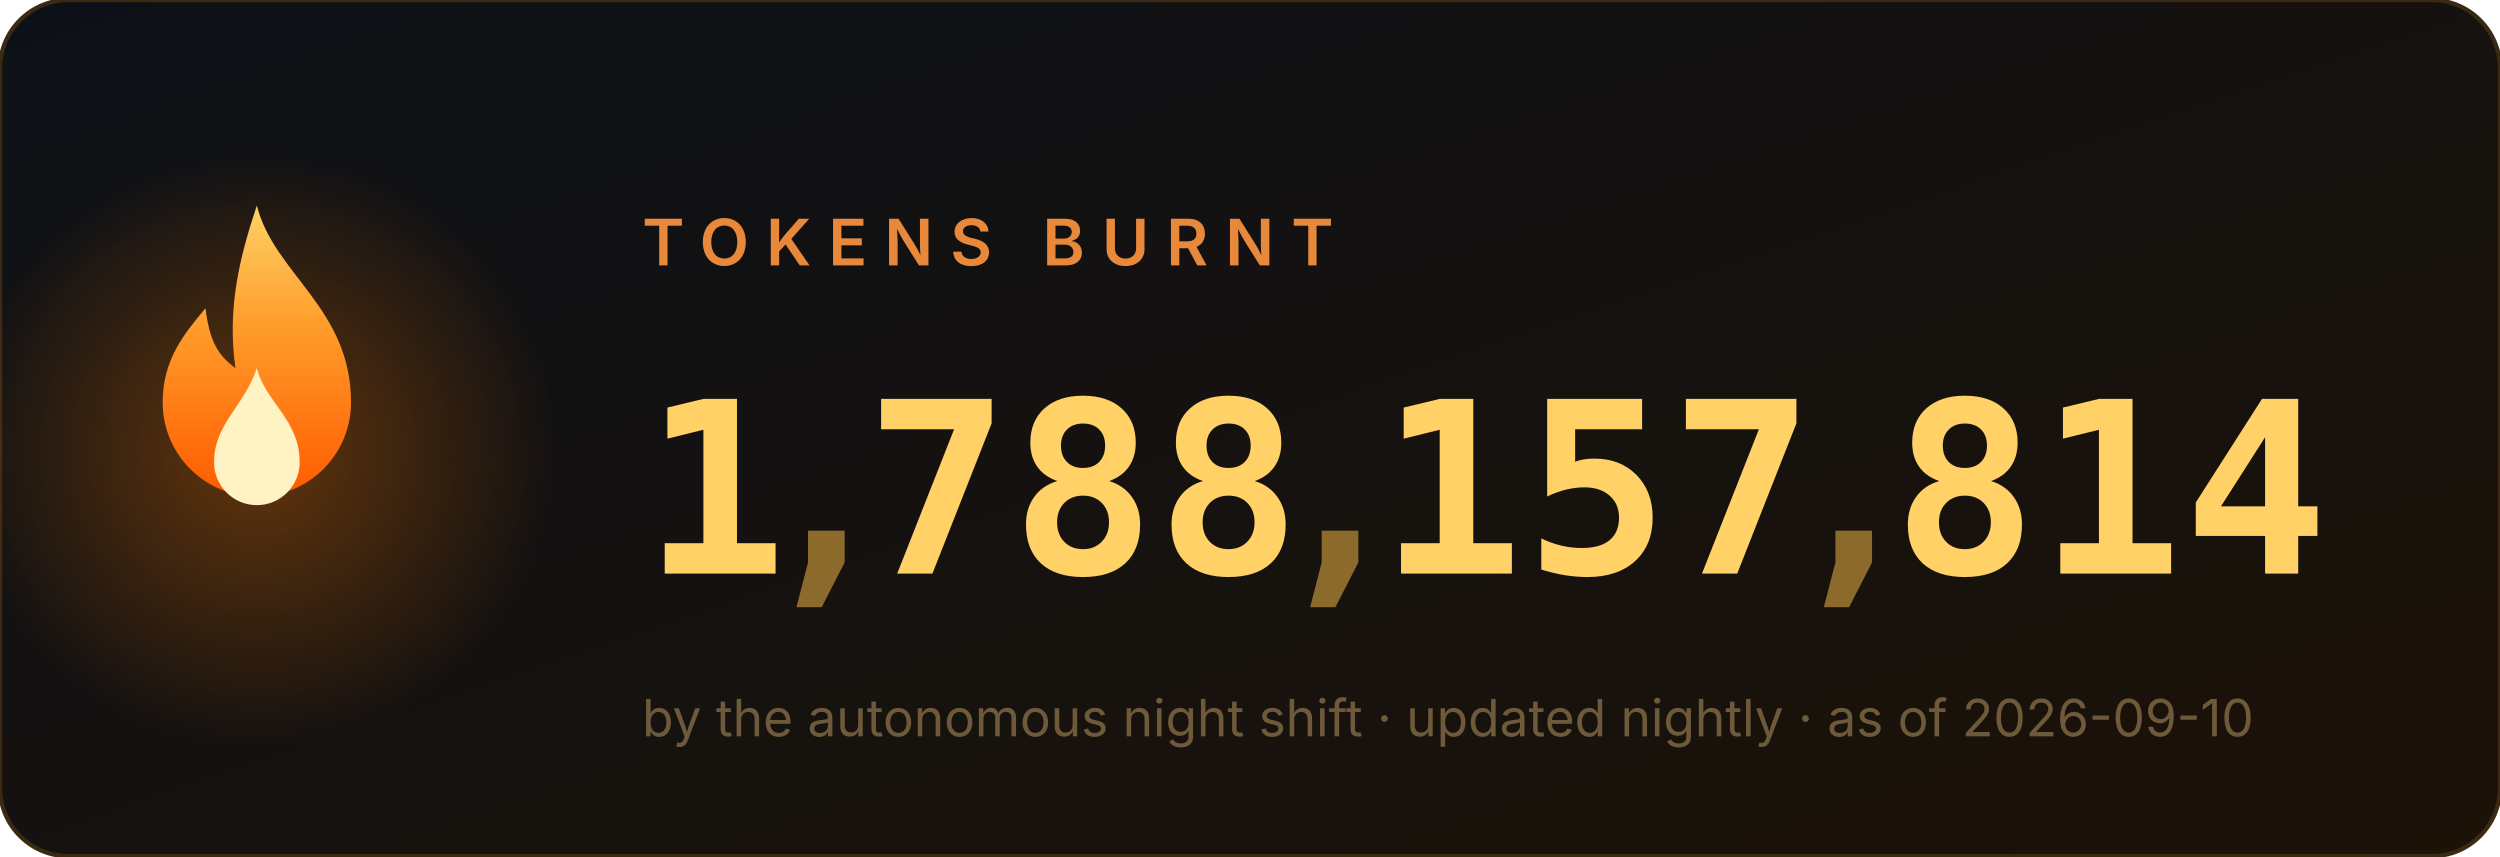
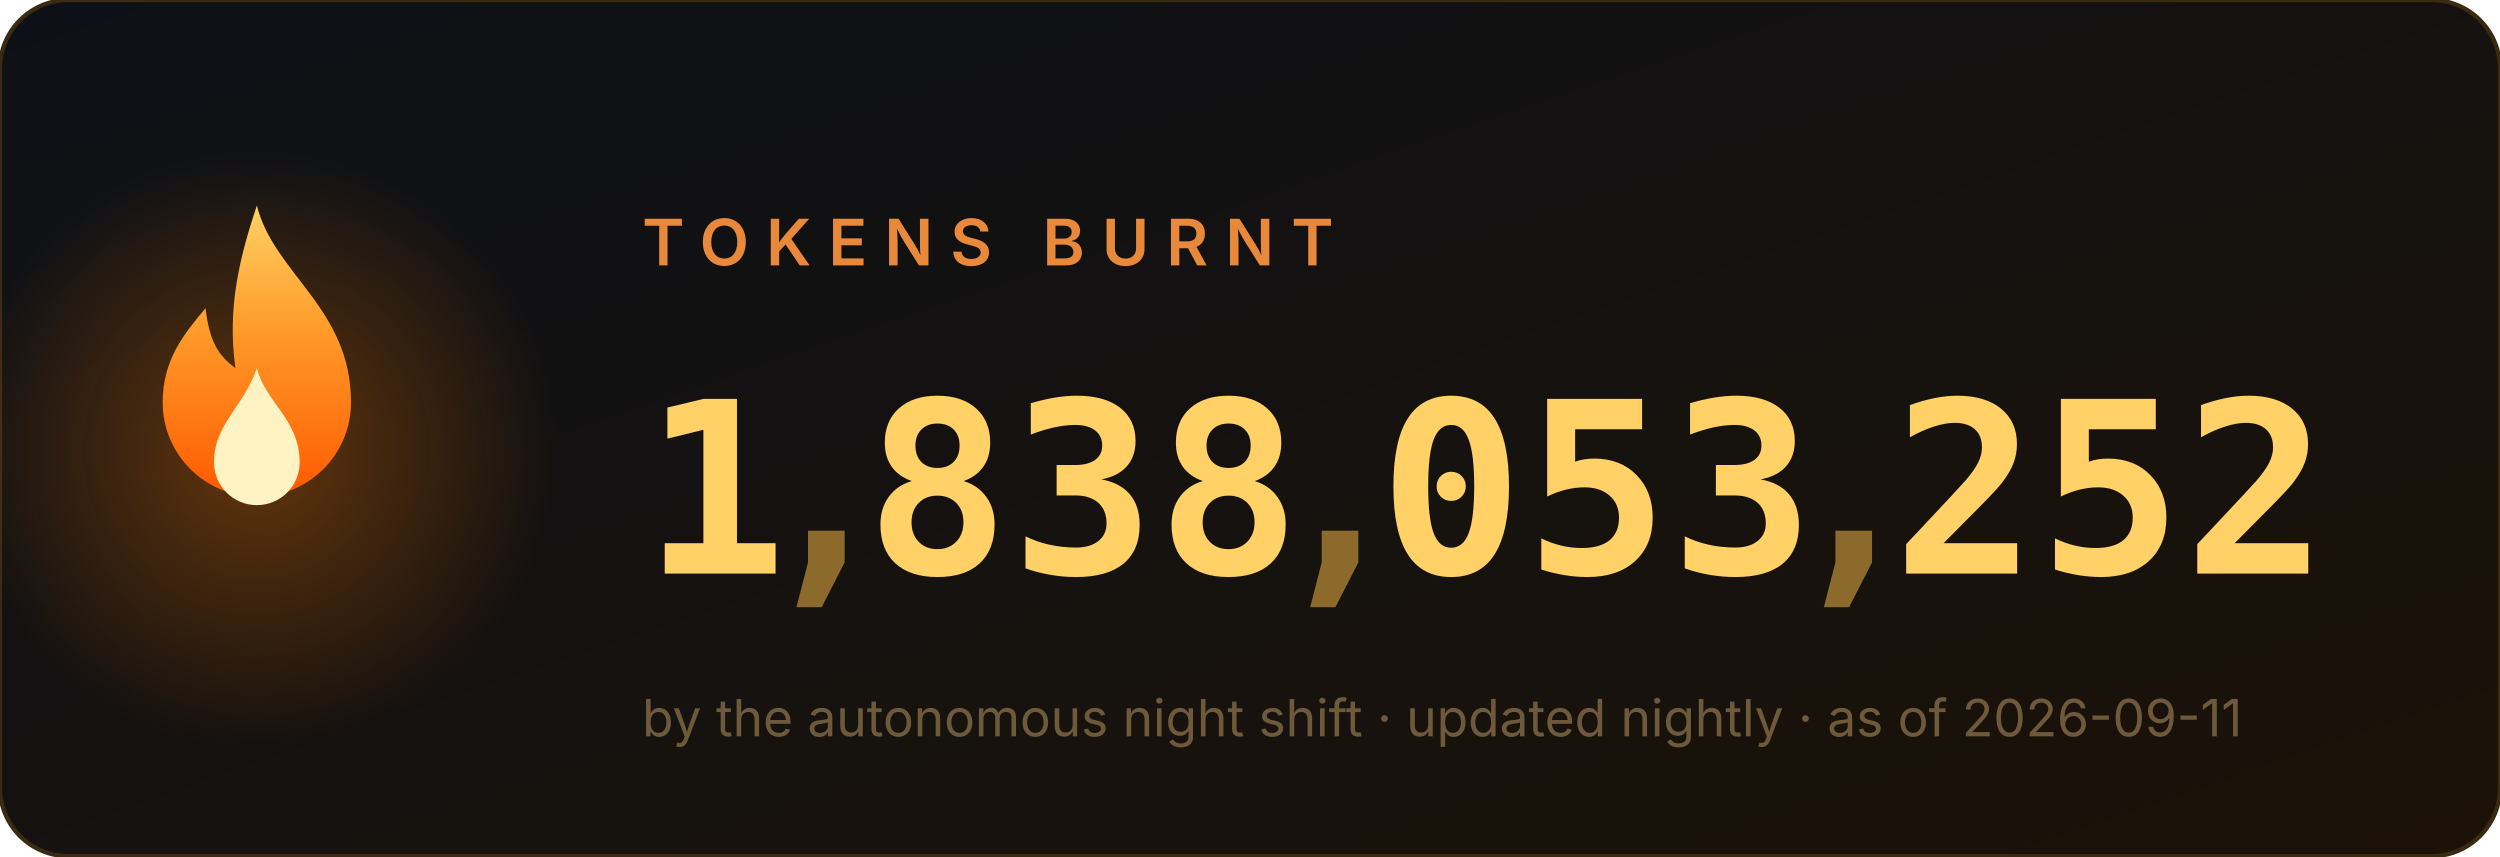
- <svg xmlns="http://www.w3.org/2000/svg" width="584" height="200" viewBox="0 0 584 200" role="img" aria-label="1,788,157,814 tokens burnt">
+ <svg xmlns="http://www.w3.org/2000/svg" width="584" height="200" viewBox="0 0 584 200" role="img" aria-label="1,838,053,252 tokens burnt">
  <style>
.num{font:700 56px ui-monospace,'Cascadia Code',Menlo,Consolas,monospace;fill:#ffd166}
.comma{fill:#8b6a2b}
.label{font:600 15px -apple-system,'Segoe UI',sans-serif;fill:#e8883a;letter-spacing:4px}
.sub{font:400 12px -apple-system,'Segoe UI',sans-serif;fill:#6e5a3a}
</style>
  <defs>
    <linearGradient id="bg" x1="0" y1="0" x2="1" y2="1">
      <stop offset="0" stop-color="#0d1117" />
      <stop offset="1" stop-color="#1c1208" />
    </linearGradient>
    <linearGradient id="fg" x1="0" y1="1" x2="0" y2="0">
      <stop offset="0" stop-color="#ff5a00" />
      <stop offset=".6" stop-color="#ff9e2c" />
      <stop offset="1" stop-color="#ffd166" />
    </linearGradient>
    <radialGradient id="halo">
      <stop offset="0" stop-color="#ff7b00" />
      <stop offset="1" stop-color="#ff7b00" stop-opacity="0" />
    </radialGradient>
  </defs>
  <rect width="584" height="200" rx="16" fill="url(#bg)" stroke="#3a2a12" />
  <circle cx="60" cy="105" r="70" fill="url(#halo)" opacity=".35">
    <animate attributeName="opacity" values=".25;.55;.25" dur="2.2s" repeatCount="indefinite" />
  </circle>
  <g transform="translate(60,128)">
    <g>
      <animateTransform attributeName="transform" type="scale" values="1 1;.95 1.1;1 1" dur="1.6s" repeatCount="indefinite" additive="sum" calcMode="spline" keySplines=".4 0 .6 1;.4 0 .6 1" />
      <path d="M0 -80c4 16 22 24 22 46a22 22 0 1 1-44 0c0-10 5-16 10-22 1 8 3 11 7 14-2-14 1-26 5-38z" fill="url(#fg)" />
      <path d="M0 -42c2 8 10 12 10 22a10 10 0 1 1-20 0c0-9 7-13 10-22z" fill="#fff3c4">
        <animateTransform attributeName="transform" type="scale" values="1 1;1.06 .92;1 1" dur="1.1s" repeatCount="indefinite" additive="sum" calcMode="spline" keySplines=".4 0 .6 1;.4 0 .6 1" />
      </path>
    </g>
  </g>
  <text x="150" y="62" class="label">TOKENS BURNT</text>
  <svg x="150" y="84" width="34" height="64" viewBox="0 0 34 64">
    <g transform="translate(0,-64)">
      <g>
        <animateTransform attributeName="transform" type="translate" values="0 64;0 64;0 0" keyTimes="0;0.000;1" dur="0.97s" begin="0s" fill="freeze" additive="sum" calcMode="spline" keySplines="0 0 1 1;.2 .7 .3 1" />
        <text x="17" y="50" class="num" text-anchor="middle">0</text>
        <text x="17" y="114" class="num" text-anchor="middle">1</text>
        <text x="17" y="178" class="num" text-anchor="middle">2</text>
        <text x="17" y="242" class="num" text-anchor="middle">3</text>
        <text x="17" y="306" class="num" text-anchor="middle">4</text>
        <text x="17" y="370" class="num" text-anchor="middle">5</text>
        <text x="17" y="434" class="num" text-anchor="middle">6</text>
        <text x="17" y="498" class="num" text-anchor="middle">7</text>
        <text x="17" y="562" class="num" text-anchor="middle">8</text>
        <text x="17" y="626" class="num" text-anchor="middle">9</text>
      </g>
    </g>
  </svg>
  <text x="193" y="134" class="num comma" text-anchor="middle">,</text>
  <svg x="202" y="84" width="34" height="64" viewBox="0 0 34 64">
-     <g transform="translate(0,-448)">
-       <g>
-         <animateTransform attributeName="transform" type="translate" values="0 448;0 448;0 0" keyTimes="0;0.147;1" dur="1.63s" begin="0s" fill="freeze" additive="sum" calcMode="spline" keySplines="0 0 1 1;.2 .7 .3 1" />
+     <g transform="translate(0,-512)">
+       <g>
+         <animateTransform attributeName="transform" type="translate" values="0 512;0 512;0 0" keyTimes="0;0.141;1" dur="1.70s" begin="0s" fill="freeze" additive="sum" calcMode="spline" keySplines="0 0 1 1;.2 .7 .3 1" />
        <text x="17" y="50" class="num" text-anchor="middle">0</text>
        <text x="17" y="114" class="num" text-anchor="middle">1</text>
        <text x="17" y="178" class="num" text-anchor="middle">2</text>
        <text x="17" y="242" class="num" text-anchor="middle">3</text>
        <text x="17" y="306" class="num" text-anchor="middle">4</text>
        <text x="17" y="370" class="num" text-anchor="middle">5</text>
        <text x="17" y="434" class="num" text-anchor="middle">6</text>
        <text x="17" y="498" class="num" text-anchor="middle">7</text>
        <text x="17" y="562" class="num" text-anchor="middle">8</text>
        <text x="17" y="626" class="num" text-anchor="middle">9</text>
      </g>
    </g>
  </svg>
  <svg x="236" y="84" width="34" height="64" viewBox="0 0 34 64">
-     <g transform="translate(0,-512)">
-       <g>
-         <animateTransform attributeName="transform" type="translate" values="0 512;0 512;0 0" keyTimes="0;0.198;1" dur="1.82s" begin="0s" fill="freeze" additive="sum" calcMode="spline" keySplines="0 0 1 1;.2 .7 .3 1" />
+     <g transform="translate(0,-192)">
+       <g>
+         <animateTransform attributeName="transform" type="translate" values="0 192;0 192;0 0" keyTimes="0;0.245;1" dur="1.47s" begin="0s" fill="freeze" additive="sum" calcMode="spline" keySplines="0 0 1 1;.2 .7 .3 1" />
        <text x="17" y="50" class="num" text-anchor="middle">0</text>
        <text x="17" y="114" class="num" text-anchor="middle">1</text>
        <text x="17" y="178" class="num" text-anchor="middle">2</text>
        <text x="17" y="242" class="num" text-anchor="middle">3</text>
        <text x="17" y="306" class="num" text-anchor="middle">4</text>
        <text x="17" y="370" class="num" text-anchor="middle">5</text>
        <text x="17" y="434" class="num" text-anchor="middle">6</text>
        <text x="17" y="498" class="num" text-anchor="middle">7</text>
        <text x="17" y="562" class="num" text-anchor="middle">8</text>
        <text x="17" y="626" class="num" text-anchor="middle">9</text>
      </g>
    </g>
  </svg>
  <svg x="270" y="84" width="34" height="64" viewBox="0 0 34 64">
    <g transform="translate(0,-512)">
      <g>
        <animateTransform attributeName="transform" type="translate" values="0 512;0 512;0 0" keyTimes="0;0.247;1" dur="1.94s" begin="0s" fill="freeze" additive="sum" calcMode="spline" keySplines="0 0 1 1;.2 .7 .3 1" />
        <text x="17" y="50" class="num" text-anchor="middle">0</text>
        <text x="17" y="114" class="num" text-anchor="middle">1</text>
        <text x="17" y="178" class="num" text-anchor="middle">2</text>
        <text x="17" y="242" class="num" text-anchor="middle">3</text>
        <text x="17" y="306" class="num" text-anchor="middle">4</text>
        <text x="17" y="370" class="num" text-anchor="middle">5</text>
        <text x="17" y="434" class="num" text-anchor="middle">6</text>
        <text x="17" y="498" class="num" text-anchor="middle">7</text>
        <text x="17" y="562" class="num" text-anchor="middle">8</text>
        <text x="17" y="626" class="num" text-anchor="middle">9</text>
      </g>
    </g>
  </svg>
  <text x="313" y="134" class="num comma" text-anchor="middle">,</text>
  <svg x="322" y="84" width="34" height="64" viewBox="0 0 34 64">
-     <g transform="translate(0,-64)">
-       <g>
-         <animateTransform attributeName="transform" type="translate" values="0 64;0 64;0 0" keyTimes="0;0.426;1" dur="1.69s" begin="0s" fill="freeze" additive="sum" calcMode="spline" keySplines="0 0 1 1;.2 .7 .3 1" />
+     <g transform="translate(0,0)">
+       <g>
+         <animateTransform attributeName="transform" type="translate" values="0 0;0 0;0 0" keyTimes="0;0.444;1" dur="1.62s" begin="0s" fill="freeze" additive="sum" calcMode="spline" keySplines="0 0 1 1;.2 .7 .3 1" />
        <text x="17" y="50" class="num" text-anchor="middle">0</text>
        <text x="17" y="114" class="num" text-anchor="middle">1</text>
        <text x="17" y="178" class="num" text-anchor="middle">2</text>
        <text x="17" y="242" class="num" text-anchor="middle">3</text>
        <text x="17" y="306" class="num" text-anchor="middle">4</text>
        <text x="17" y="370" class="num" text-anchor="middle">5</text>
        <text x="17" y="434" class="num" text-anchor="middle">6</text>
        <text x="17" y="498" class="num" text-anchor="middle">7</text>
        <text x="17" y="562" class="num" text-anchor="middle">8</text>
        <text x="17" y="626" class="num" text-anchor="middle">9</text>
      </g>
    </g>
  </svg>
  <svg x="356" y="84" width="34" height="64" viewBox="0 0 34 64">
    <g transform="translate(0,-320)">
      <g>
        <animateTransform attributeName="transform" type="translate" values="0 320;0 320;0 0" keyTimes="0;0.402;1" dur="2.09s" begin="0s" fill="freeze" additive="sum" calcMode="spline" keySplines="0 0 1 1;.2 .7 .3 1" />
        <text x="17" y="50" class="num" text-anchor="middle">0</text>
        <text x="17" y="114" class="num" text-anchor="middle">1</text>
        <text x="17" y="178" class="num" text-anchor="middle">2</text>
        <text x="17" y="242" class="num" text-anchor="middle">3</text>
        <text x="17" y="306" class="num" text-anchor="middle">4</text>
        <text x="17" y="370" class="num" text-anchor="middle">5</text>
        <text x="17" y="434" class="num" text-anchor="middle">6</text>
        <text x="17" y="498" class="num" text-anchor="middle">7</text>
        <text x="17" y="562" class="num" text-anchor="middle">8</text>
        <text x="17" y="626" class="num" text-anchor="middle">9</text>
      </g>
    </g>
  </svg>
  <svg x="390" y="84" width="34" height="64" viewBox="0 0 34 64">
-     <g transform="translate(0,-448)">
-       <g>
-         <animateTransform attributeName="transform" type="translate" values="0 448;0 448;0 0" keyTimes="0;0.409;1" dur="2.35s" begin="0s" fill="freeze" additive="sum" calcMode="spline" keySplines="0 0 1 1;.2 .7 .3 1" />
+     <g transform="translate(0,-192)">
+       <g>
+         <animateTransform attributeName="transform" type="translate" values="0 192;0 192;0 0" keyTimes="0;0.464;1" dur="2.07s" begin="0s" fill="freeze" additive="sum" calcMode="spline" keySplines="0 0 1 1;.2 .7 .3 1" />
        <text x="17" y="50" class="num" text-anchor="middle">0</text>
        <text x="17" y="114" class="num" text-anchor="middle">1</text>
        <text x="17" y="178" class="num" text-anchor="middle">2</text>
        <text x="17" y="242" class="num" text-anchor="middle">3</text>
        <text x="17" y="306" class="num" text-anchor="middle">4</text>
        <text x="17" y="370" class="num" text-anchor="middle">5</text>
        <text x="17" y="434" class="num" text-anchor="middle">6</text>
        <text x="17" y="498" class="num" text-anchor="middle">7</text>
        <text x="17" y="562" class="num" text-anchor="middle">8</text>
        <text x="17" y="626" class="num" text-anchor="middle">9</text>
      </g>
    </g>
  </svg>
  <text x="433" y="134" class="num comma" text-anchor="middle">,</text>
  <svg x="442" y="84" width="34" height="64" viewBox="0 0 34 64">
-     <g transform="translate(0,-512)">
-       <g>
-         <animateTransform attributeName="transform" type="translate" values="0 512;0 512;0 0" keyTimes="0;0.451;1" dur="2.66s" begin="0s" fill="freeze" additive="sum" calcMode="spline" keySplines="0 0 1 1;.2 .7 .3 1" />
+     <g transform="translate(0,-128)">
+       <g>
+         <animateTransform attributeName="transform" type="translate" values="0 128;0 128;0 0" keyTimes="0;0.536;1" dur="2.24s" begin="0s" fill="freeze" additive="sum" calcMode="spline" keySplines="0 0 1 1;.2 .7 .3 1" />
        <text x="17" y="50" class="num" text-anchor="middle">0</text>
        <text x="17" y="114" class="num" text-anchor="middle">1</text>
        <text x="17" y="178" class="num" text-anchor="middle">2</text>
        <text x="17" y="242" class="num" text-anchor="middle">3</text>
        <text x="17" y="306" class="num" text-anchor="middle">4</text>
        <text x="17" y="370" class="num" text-anchor="middle">5</text>
        <text x="17" y="434" class="num" text-anchor="middle">6</text>
        <text x="17" y="498" class="num" text-anchor="middle">7</text>
        <text x="17" y="562" class="num" text-anchor="middle">8</text>
        <text x="17" y="626" class="num" text-anchor="middle">9</text>
      </g>
    </g>
  </svg>
  <svg x="476" y="84" width="34" height="64" viewBox="0 0 34 64">
-     <g transform="translate(0,-64)">
-       <g>
-         <animateTransform attributeName="transform" type="translate" values="0 64;0 64;0 0" keyTimes="0;0.576;1" dur="2.29s" begin="0s" fill="freeze" additive="sum" calcMode="spline" keySplines="0 0 1 1;.2 .7 .3 1" />
+     <g transform="translate(0,-320)">
+       <g>
+         <animateTransform attributeName="transform" type="translate" values="0 320;0 320;0 0" keyTimes="0;0.514;1" dur="2.57s" begin="0s" fill="freeze" additive="sum" calcMode="spline" keySplines="0 0 1 1;.2 .7 .3 1" />
        <text x="17" y="50" class="num" text-anchor="middle">0</text>
        <text x="17" y="114" class="num" text-anchor="middle">1</text>
        <text x="17" y="178" class="num" text-anchor="middle">2</text>
        <text x="17" y="242" class="num" text-anchor="middle">3</text>
        <text x="17" y="306" class="num" text-anchor="middle">4</text>
        <text x="17" y="370" class="num" text-anchor="middle">5</text>
        <text x="17" y="434" class="num" text-anchor="middle">6</text>
        <text x="17" y="498" class="num" text-anchor="middle">7</text>
        <text x="17" y="562" class="num" text-anchor="middle">8</text>
        <text x="17" y="626" class="num" text-anchor="middle">9</text>
      </g>
    </g>
  </svg>
  <svg x="510" y="84" width="34" height="64" viewBox="0 0 34 64">
-     <g transform="translate(0,-256)">
-       <g>
-         <animateTransform attributeName="transform" type="translate" values="0 256;0 256;0 0" keyTimes="0;0.550;1" dur="2.62s" begin="0s" fill="freeze" additive="sum" calcMode="spline" keySplines="0 0 1 1;.2 .7 .3 1" />
-         <text x="17" y="50" class="num" text-anchor="middle">0</text>
-         <text x="17" y="114" class="num" text-anchor="middle">1</text>
-         <text x="17" y="178" class="num" text-anchor="middle">2</text>
-         <text x="17" y="242" class="num" text-anchor="middle">3</text>
-         <text x="17" y="306" class="num" text-anchor="middle">4</text>
-         <text x="17" y="370" class="num" text-anchor="middle">5</text>
-         <text x="17" y="434" class="num" text-anchor="middle">6</text>
-         <text x="17" y="498" class="num" text-anchor="middle">7</text>
-         <text x="17" y="562" class="num" text-anchor="middle">8</text>
-         <text x="17" y="626" class="num" text-anchor="middle">9</text>
-       </g>
-     </g>
-   </svg>
-   <text x="150" y="172" class="sub">by the autonomous night shift · updated nightly · as of 2026-09-10</text>
+     <g transform="translate(0,-128)">
+       <g>
+         <animateTransform attributeName="transform" type="translate" values="0 128;0 128;0 0" keyTimes="0;0.581;1" dur="2.48s" begin="0s" fill="freeze" additive="sum" calcMode="spline" keySplines="0 0 1 1;.2 .7 .3 1" />
+         <text x="17" y="50" class="num" text-anchor="middle">0</text>
+         <text x="17" y="114" class="num" text-anchor="middle">1</text>
+         <text x="17" y="178" class="num" text-anchor="middle">2</text>
+         <text x="17" y="242" class="num" text-anchor="middle">3</text>
+         <text x="17" y="306" class="num" text-anchor="middle">4</text>
+         <text x="17" y="370" class="num" text-anchor="middle">5</text>
+         <text x="17" y="434" class="num" text-anchor="middle">6</text>
+         <text x="17" y="498" class="num" text-anchor="middle">7</text>
+         <text x="17" y="562" class="num" text-anchor="middle">8</text>
+         <text x="17" y="626" class="num" text-anchor="middle">9</text>
+       </g>
+     </g>
+   </svg>
+   <text x="150" y="172" class="sub">by the autonomous night shift · updated nightly · as of 2026-09-11</text>
</svg>
